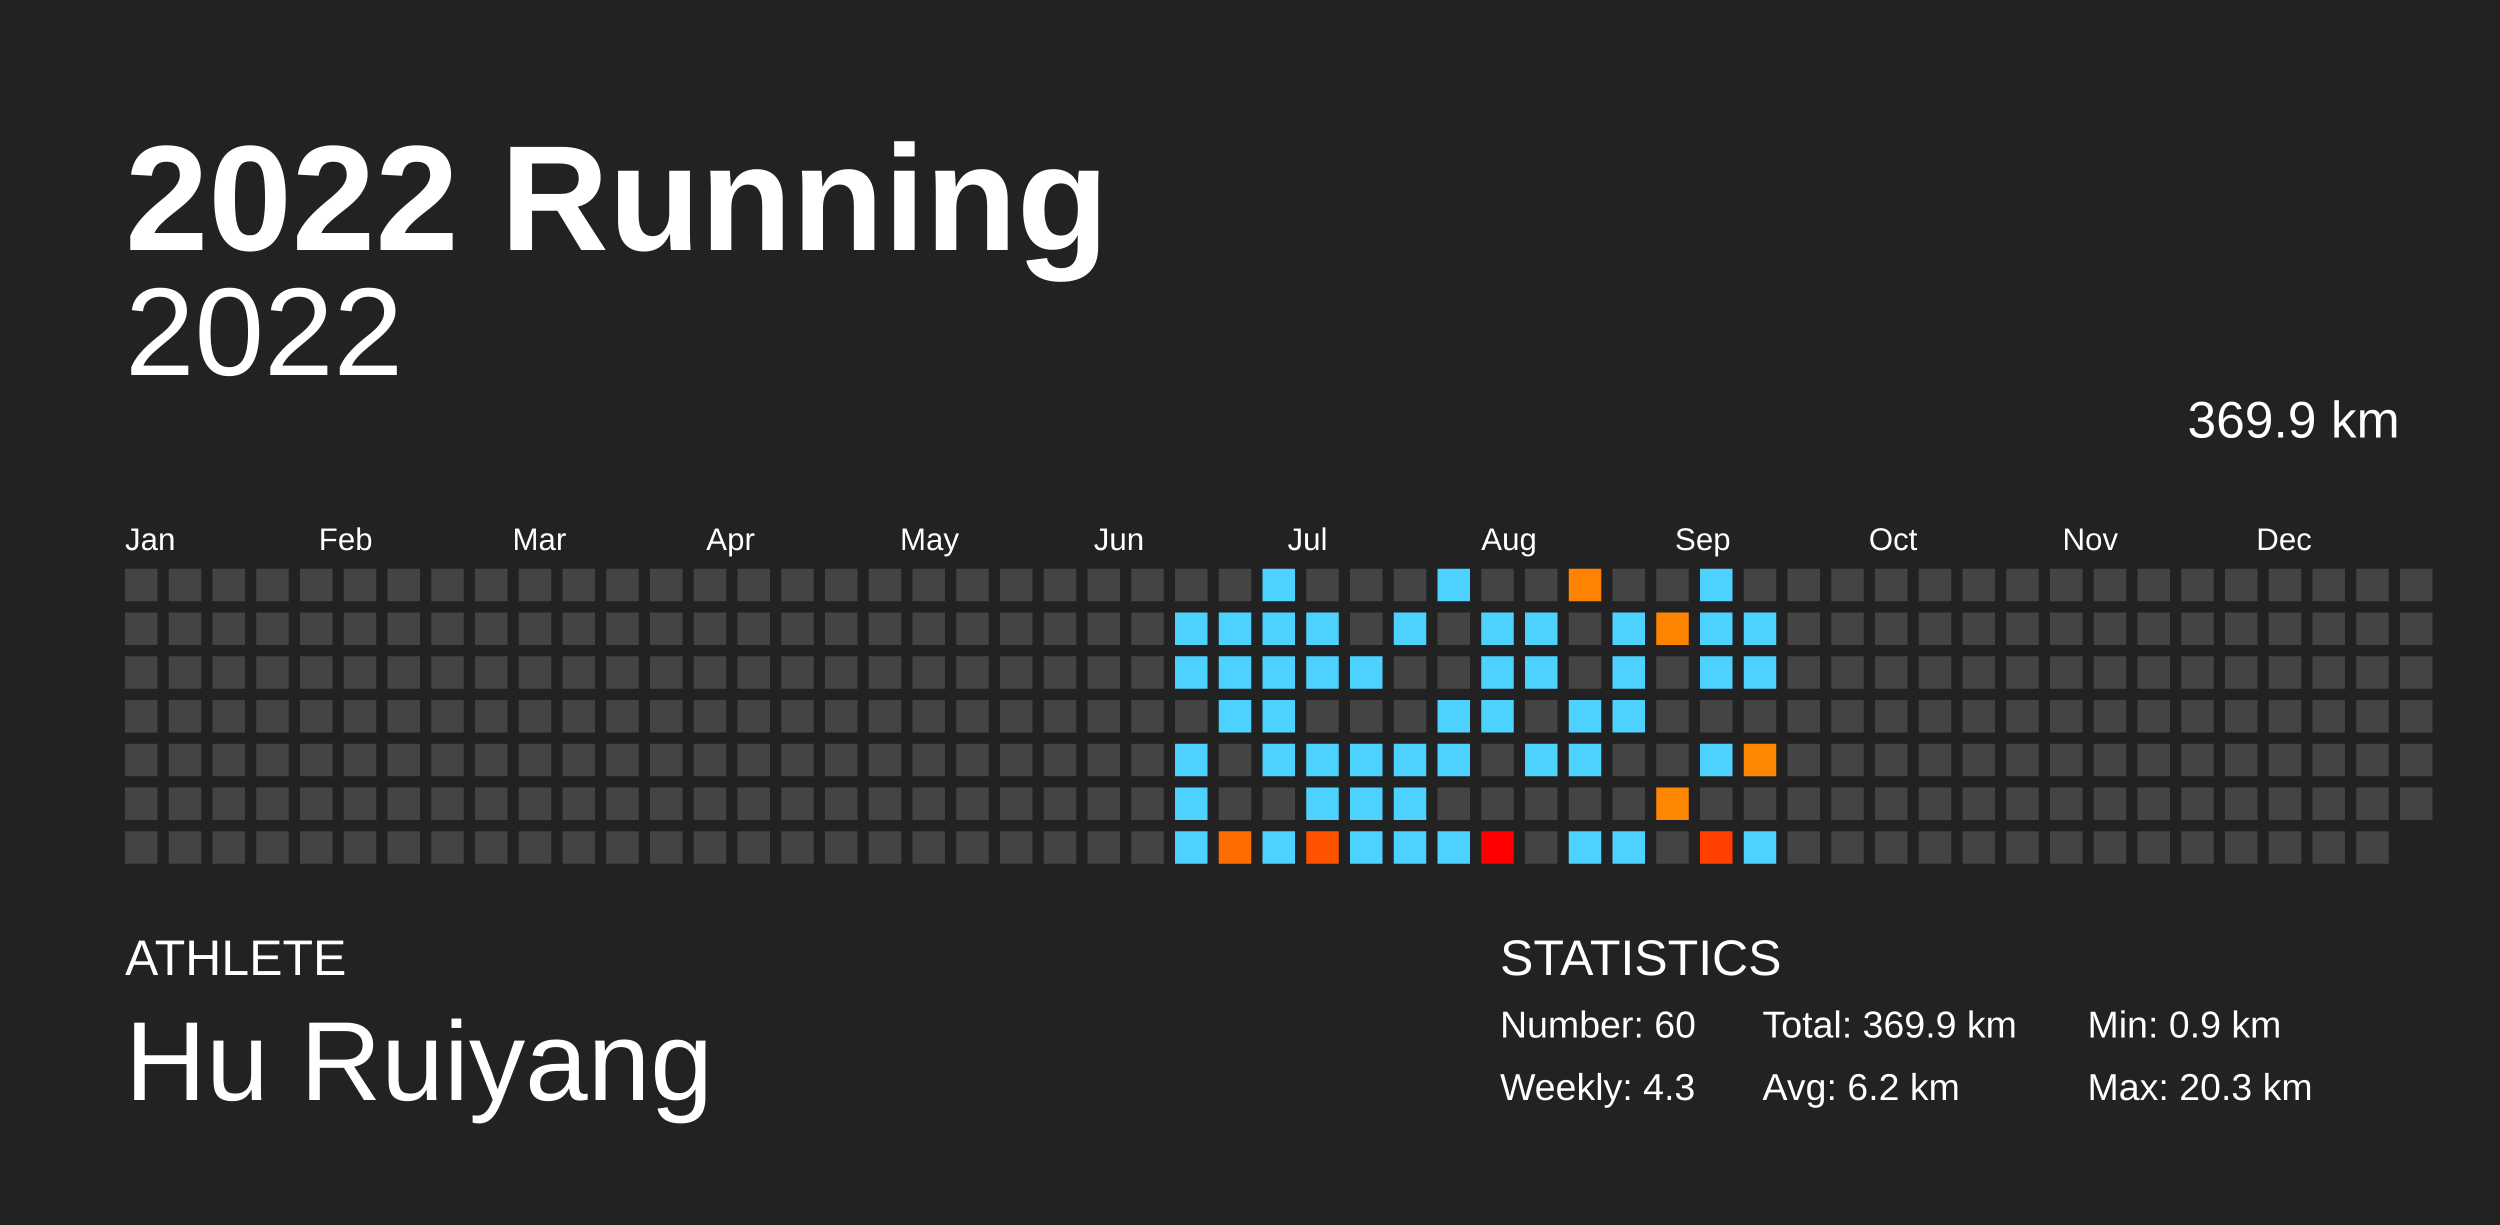
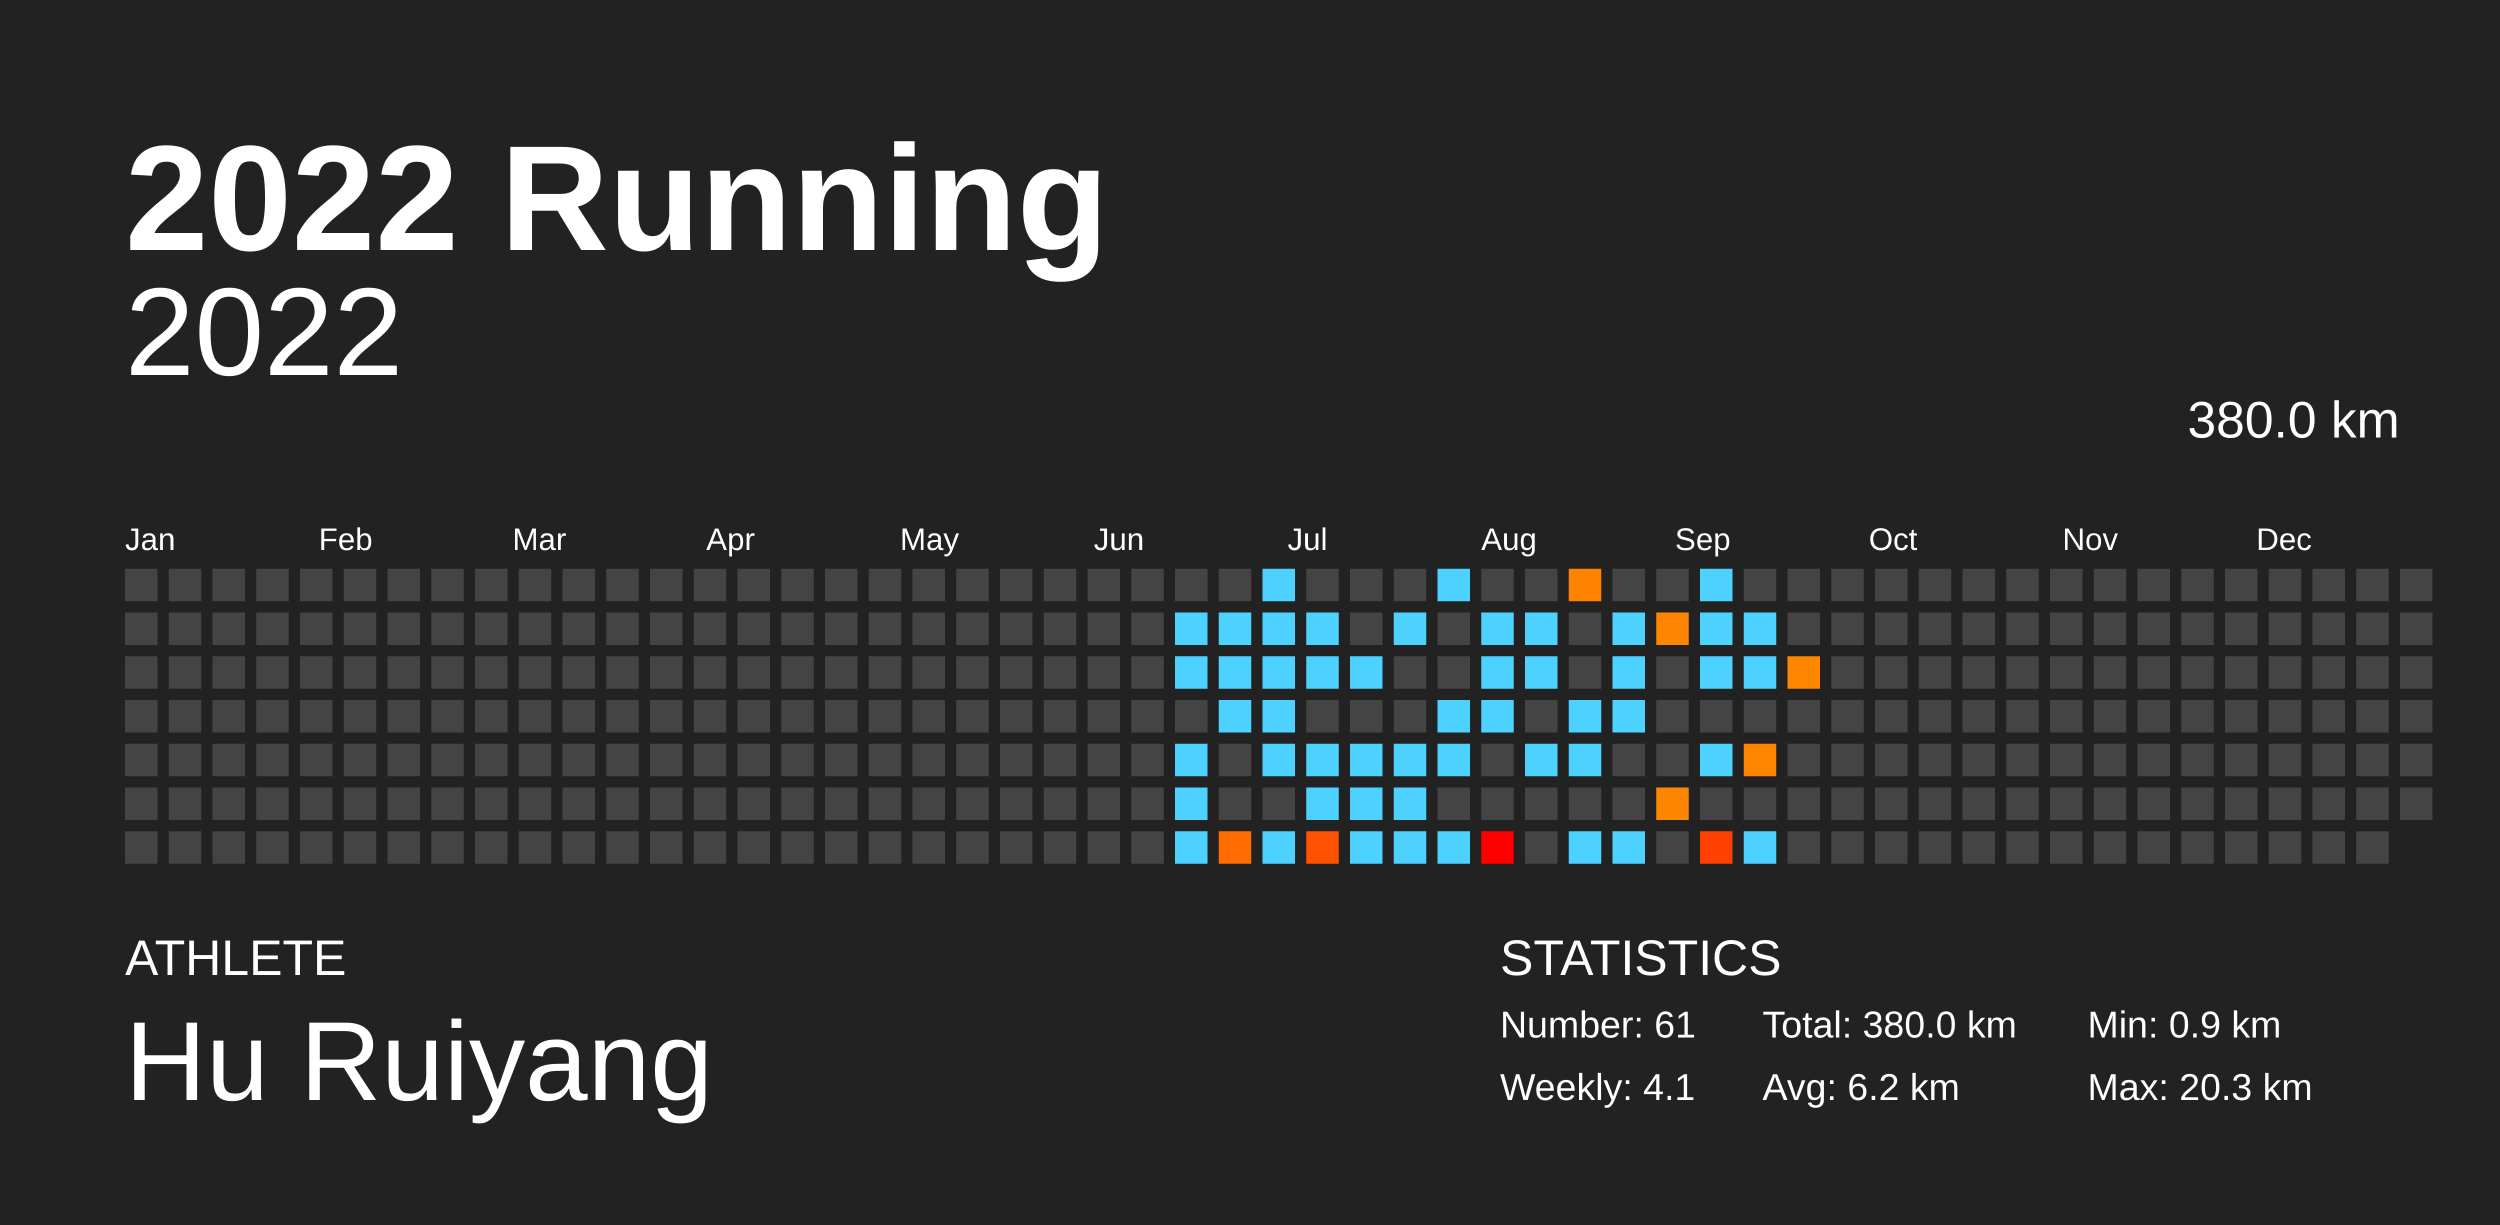
<svg xmlns="http://www.w3.org/2000/svg" baseProfile="full" height="98mm" version="1.1" viewBox="0,0,200,98" width="200mm">
  <defs />
  <rect fill="#222222" height="98" width="200" x="0" y="0" />
  <text fill="#FFFFFF" style="font-size:12px; font-family:Arial; font-weight:bold;" x="10" y="20">2022 Running</text>
  <text fill="#FFFFFF" style="font-size:4px; font-family:Arial" x="10" y="78">ATHLETE</text>
  <text fill="#FFFFFF" style="font-size:9px; font-family:Arial" x="10" y="88">Hu Ruiyang</text>
  <text fill="#FFFFFF" style="font-size:4px; font-family:Arial" x="120" y="78">STATISTICS</text>
-   <text fill="#FFFFFF" style="font-size:3px; font-family:Arial" x="120" y="83">Number: 60</text>
-   <text fill="#FFFFFF" style="font-size:3px; font-family:Arial" x="120" y="88">Weekly: 4.3</text>
-   <text fill="#FFFFFF" style="font-size:3px; font-family:Arial" x="141" y="83">Total: 369.9 km</text>
+   <text fill="#FFFFFF" style="font-size:3px; font-family:Arial" x="120" y="83">Number: 61</text>
+   <text fill="#FFFFFF" style="font-size:3px; font-family:Arial" x="120" y="88">Weekly: 4.1</text>
+   <text fill="#FFFFFF" style="font-size:3px; font-family:Arial" x="141" y="83">Total: 380.0 km</text>
  <text fill="#FFFFFF" style="font-size:3px; font-family:Arial" x="141" y="88">Avg: 6.2 km</text>
  <text fill="#FFFFFF" style="font-size:3px; font-family:Arial" x="167" y="83">Min: 0.9 km</text>
  <text fill="#FFFFFF" style="font-size:3px; font-family:Arial" x="167" y="88">Max: 20.3 km</text>
  <text alignment-baseline="hanging" fill="#FFFFFF" style="font-size:10.0px; font-family:Arial;" x="10" y="30">2022</text>
-   <text alignment-baseline="hanging" fill="#FFFFFF" style="font-size:4.125px; font-family:Arial;" x="175" y="35">369.9 km</text>
+   <text alignment-baseline="hanging" fill="#FFFFFF" style="font-size:4.125px; font-family:Arial;" x="175" y="35">380.0 km</text>
  <text fill="#FFFFFF" style="font-size:2.5px; font-family:Arial" x="10.0" y="44">Jan</text>
  <text fill="#FFFFFF" style="font-size:2.5px; font-family:Arial" x="25.5" y="44">Feb</text>
  <text fill="#FFFFFF" style="font-size:2.5px; font-family:Arial" x="41.0" y="44">Mar</text>
  <text fill="#FFFFFF" style="font-size:2.5px; font-family:Arial" x="56.5" y="44">Apr</text>
  <text fill="#FFFFFF" style="font-size:2.5px; font-family:Arial" x="72.0" y="44">May</text>
  <text fill="#FFFFFF" style="font-size:2.5px; font-family:Arial" x="87.5" y="44">Jun</text>
  <text fill="#FFFFFF" style="font-size:2.5px; font-family:Arial" x="103.0" y="44">Jul</text>
  <text fill="#FFFFFF" style="font-size:2.5px; font-family:Arial" x="118.5" y="44">Aug</text>
  <text fill="#FFFFFF" style="font-size:2.5px; font-family:Arial" x="134.0" y="44">Sep</text>
  <text fill="#FFFFFF" style="font-size:2.5px; font-family:Arial" x="149.5" y="44">Oct</text>
  <text fill="#FFFFFF" style="font-size:2.5px; font-family:Arial" x="165.0" y="44">Nov</text>
  <text fill="#FFFFFF" style="font-size:2.5px; font-family:Arial" x="180.5" y="44">Dec</text>
  <rect fill="#444444" height="2.6" width="2.6" x="10.0" y="45.5" />
  <rect fill="#444444" height="2.6" width="2.6" x="10.0" y="49.0" />
  <rect fill="#444444" height="2.6" width="2.6" x="10.0" y="52.5" />
  <rect fill="#444444" height="2.6" width="2.6" x="10.0" y="56.0" />
  <rect fill="#444444" height="2.6" width="2.6" x="10.0" y="59.5" />
  <rect fill="#444444" height="2.6" width="2.6" x="10.0" y="63.0" />
  <rect fill="#444444" height="2.6" width="2.6" x="10.0" y="66.5" />
  <rect fill="#444444" height="2.6" width="2.6" x="13.5" y="45.5" />
  <rect fill="#444444" height="2.6" width="2.6" x="13.5" y="49.0" />
  <rect fill="#444444" height="2.6" width="2.6" x="13.5" y="52.5" />
  <rect fill="#444444" height="2.6" width="2.6" x="13.5" y="56.0" />
  <rect fill="#444444" height="2.6" width="2.6" x="13.5" y="59.5" />
  <rect fill="#444444" height="2.6" width="2.6" x="13.5" y="63.0" />
  <rect fill="#444444" height="2.6" width="2.6" x="13.5" y="66.5" />
  <rect fill="#444444" height="2.6" width="2.6" x="17.0" y="45.5" />
  <rect fill="#444444" height="2.6" width="2.6" x="17.0" y="49.0" />
  <rect fill="#444444" height="2.6" width="2.6" x="17.0" y="52.5" />
  <rect fill="#444444" height="2.6" width="2.6" x="17.0" y="56.0" />
  <rect fill="#444444" height="2.6" width="2.6" x="17.0" y="59.5" />
  <rect fill="#444444" height="2.6" width="2.6" x="17.0" y="63.0" />
  <rect fill="#444444" height="2.6" width="2.6" x="17.0" y="66.5" />
  <rect fill="#444444" height="2.6" width="2.6" x="20.5" y="45.5" />
  <rect fill="#444444" height="2.6" width="2.6" x="20.5" y="49.0" />
  <rect fill="#444444" height="2.6" width="2.6" x="20.5" y="52.5" />
  <rect fill="#444444" height="2.6" width="2.6" x="20.5" y="56.0" />
  <rect fill="#444444" height="2.6" width="2.6" x="20.5" y="59.5" />
  <rect fill="#444444" height="2.6" width="2.6" x="20.5" y="63.0" />
  <rect fill="#444444" height="2.6" width="2.6" x="20.5" y="66.5" />
  <rect fill="#444444" height="2.6" width="2.6" x="24.0" y="45.5" />
  <rect fill="#444444" height="2.6" width="2.6" x="24.0" y="49.0" />
  <rect fill="#444444" height="2.6" width="2.6" x="24.0" y="52.5" />
  <rect fill="#444444" height="2.6" width="2.6" x="24.0" y="56.0" />
  <rect fill="#444444" height="2.6" width="2.6" x="24.0" y="59.5" />
  <rect fill="#444444" height="2.6" width="2.6" x="24.0" y="63.0" />
  <rect fill="#444444" height="2.6" width="2.6" x="24.0" y="66.5" />
  <rect fill="#444444" height="2.6" width="2.6" x="27.5" y="45.5" />
  <rect fill="#444444" height="2.6" width="2.6" x="27.5" y="49.0" />
  <rect fill="#444444" height="2.6" width="2.6" x="27.5" y="52.5" />
  <rect fill="#444444" height="2.6" width="2.6" x="27.5" y="56.0" />
  <rect fill="#444444" height="2.6" width="2.6" x="27.5" y="59.5" />
  <rect fill="#444444" height="2.6" width="2.6" x="27.5" y="63.0" />
  <rect fill="#444444" height="2.6" width="2.6" x="27.5" y="66.5" />
  <rect fill="#444444" height="2.6" width="2.6" x="31.0" y="45.5" />
  <rect fill="#444444" height="2.6" width="2.6" x="31.0" y="49.0" />
  <rect fill="#444444" height="2.6" width="2.6" x="31.0" y="52.5" />
  <rect fill="#444444" height="2.6" width="2.6" x="31.0" y="56.0" />
  <rect fill="#444444" height="2.6" width="2.6" x="31.0" y="59.5" />
  <rect fill="#444444" height="2.6" width="2.6" x="31.0" y="63.0" />
  <rect fill="#444444" height="2.6" width="2.6" x="31.0" y="66.5" />
  <rect fill="#444444" height="2.6" width="2.6" x="34.5" y="45.5" />
  <rect fill="#444444" height="2.6" width="2.6" x="34.5" y="49.0" />
  <rect fill="#444444" height="2.6" width="2.6" x="34.5" y="52.5" />
  <rect fill="#444444" height="2.6" width="2.6" x="34.5" y="56.0" />
  <rect fill="#444444" height="2.6" width="2.6" x="34.5" y="59.5" />
  <rect fill="#444444" height="2.6" width="2.6" x="34.5" y="63.0" />
  <rect fill="#444444" height="2.6" width="2.6" x="34.5" y="66.5" />
  <rect fill="#444444" height="2.6" width="2.6" x="38.0" y="45.5" />
  <rect fill="#444444" height="2.6" width="2.6" x="38.0" y="49.0" />
  <rect fill="#444444" height="2.6" width="2.6" x="38.0" y="52.5" />
  <rect fill="#444444" height="2.6" width="2.6" x="38.0" y="56.0" />
  <rect fill="#444444" height="2.6" width="2.6" x="38.0" y="59.5" />
  <rect fill="#444444" height="2.6" width="2.6" x="38.0" y="63.0" />
  <rect fill="#444444" height="2.6" width="2.6" x="38.0" y="66.5" />
  <rect fill="#444444" height="2.6" width="2.6" x="41.5" y="45.5" />
  <rect fill="#444444" height="2.6" width="2.6" x="41.5" y="49.0" />
  <rect fill="#444444" height="2.6" width="2.6" x="41.5" y="52.5" />
  <rect fill="#444444" height="2.6" width="2.6" x="41.5" y="56.0" />
  <rect fill="#444444" height="2.6" width="2.6" x="41.5" y="59.5" />
  <rect fill="#444444" height="2.6" width="2.6" x="41.5" y="63.0" />
  <rect fill="#444444" height="2.6" width="2.6" x="41.5" y="66.5" />
  <rect fill="#444444" height="2.6" width="2.6" x="45.0" y="45.5" />
  <rect fill="#444444" height="2.6" width="2.6" x="45.0" y="49.0" />
  <rect fill="#444444" height="2.6" width="2.6" x="45.0" y="52.5" />
  <rect fill="#444444" height="2.6" width="2.6" x="45.0" y="56.0" />
  <rect fill="#444444" height="2.6" width="2.6" x="45.0" y="59.5" />
  <rect fill="#444444" height="2.6" width="2.6" x="45.0" y="63.0" />
  <rect fill="#444444" height="2.6" width="2.6" x="45.0" y="66.5" />
  <rect fill="#444444" height="2.6" width="2.6" x="48.5" y="45.5" />
  <rect fill="#444444" height="2.6" width="2.6" x="48.5" y="49.0" />
  <rect fill="#444444" height="2.6" width="2.6" x="48.5" y="52.5" />
  <rect fill="#444444" height="2.6" width="2.6" x="48.5" y="56.0" />
  <rect fill="#444444" height="2.6" width="2.6" x="48.5" y="59.5" />
  <rect fill="#444444" height="2.6" width="2.6" x="48.5" y="63.0" />
  <rect fill="#444444" height="2.6" width="2.6" x="48.5" y="66.5" />
  <rect fill="#444444" height="2.6" width="2.6" x="52.0" y="45.5" />
  <rect fill="#444444" height="2.6" width="2.6" x="52.0" y="49.0" />
  <rect fill="#444444" height="2.6" width="2.6" x="52.0" y="52.5" />
  <rect fill="#444444" height="2.6" width="2.6" x="52.0" y="56.0" />
  <rect fill="#444444" height="2.6" width="2.6" x="52.0" y="59.5" />
  <rect fill="#444444" height="2.6" width="2.6" x="52.0" y="63.0" />
  <rect fill="#444444" height="2.6" width="2.6" x="52.0" y="66.5" />
  <rect fill="#444444" height="2.6" width="2.6" x="55.5" y="45.5" />
  <rect fill="#444444" height="2.6" width="2.6" x="55.5" y="49.0" />
  <rect fill="#444444" height="2.6" width="2.6" x="55.5" y="52.5" />
  <rect fill="#444444" height="2.6" width="2.6" x="55.5" y="56.0" />
  <rect fill="#444444" height="2.6" width="2.6" x="55.5" y="59.5" />
  <rect fill="#444444" height="2.6" width="2.6" x="55.5" y="63.0" />
  <rect fill="#444444" height="2.6" width="2.6" x="55.5" y="66.5" />
  <rect fill="#444444" height="2.6" width="2.6" x="59.0" y="45.5" />
  <rect fill="#444444" height="2.6" width="2.6" x="59.0" y="49.0" />
  <rect fill="#444444" height="2.6" width="2.6" x="59.0" y="52.5" />
  <rect fill="#444444" height="2.6" width="2.6" x="59.0" y="56.0" />
  <rect fill="#444444" height="2.6" width="2.6" x="59.0" y="59.5" />
  <rect fill="#444444" height="2.6" width="2.6" x="59.0" y="63.0" />
  <rect fill="#444444" height="2.6" width="2.6" x="59.0" y="66.5" />
  <rect fill="#444444" height="2.6" width="2.6" x="62.5" y="45.5" />
  <rect fill="#444444" height="2.6" width="2.6" x="62.5" y="49.0" />
  <rect fill="#444444" height="2.6" width="2.6" x="62.5" y="52.5" />
  <rect fill="#444444" height="2.6" width="2.6" x="62.5" y="56.0" />
  <rect fill="#444444" height="2.6" width="2.6" x="62.5" y="59.5" />
  <rect fill="#444444" height="2.6" width="2.6" x="62.5" y="63.0" />
  <rect fill="#444444" height="2.6" width="2.6" x="62.5" y="66.5" />
  <rect fill="#444444" height="2.6" width="2.6" x="66.0" y="45.5" />
  <rect fill="#444444" height="2.6" width="2.6" x="66.0" y="49.0" />
  <rect fill="#444444" height="2.6" width="2.6" x="66.0" y="52.5" />
  <rect fill="#444444" height="2.6" width="2.6" x="66.0" y="56.0" />
  <rect fill="#444444" height="2.6" width="2.6" x="66.0" y="59.5" />
  <rect fill="#444444" height="2.6" width="2.6" x="66.0" y="63.0" />
  <rect fill="#444444" height="2.6" width="2.6" x="66.0" y="66.5" />
  <rect fill="#444444" height="2.6" width="2.6" x="69.5" y="45.5" />
  <rect fill="#444444" height="2.6" width="2.6" x="69.5" y="49.0" />
  <rect fill="#444444" height="2.6" width="2.6" x="69.5" y="52.5" />
  <rect fill="#444444" height="2.6" width="2.6" x="69.5" y="56.0" />
  <rect fill="#444444" height="2.6" width="2.6" x="69.5" y="59.5" />
  <rect fill="#444444" height="2.6" width="2.6" x="69.5" y="63.0" />
  <rect fill="#444444" height="2.6" width="2.6" x="69.5" y="66.5" />
  <rect fill="#444444" height="2.6" width="2.6" x="73.0" y="45.5" />
  <rect fill="#444444" height="2.6" width="2.6" x="73.0" y="49.0" />
  <rect fill="#444444" height="2.6" width="2.6" x="73.0" y="52.5" />
  <rect fill="#444444" height="2.6" width="2.6" x="73.0" y="56.0" />
  <rect fill="#444444" height="2.6" width="2.6" x="73.0" y="59.5" />
  <rect fill="#444444" height="2.6" width="2.6" x="73.0" y="63.0" />
  <rect fill="#444444" height="2.6" width="2.6" x="73.0" y="66.5" />
  <rect fill="#444444" height="2.6" width="2.6" x="76.5" y="45.5" />
  <rect fill="#444444" height="2.6" width="2.6" x="76.5" y="49.0" />
  <rect fill="#444444" height="2.6" width="2.6" x="76.5" y="52.5" />
  <rect fill="#444444" height="2.6" width="2.6" x="76.5" y="56.0" />
  <rect fill="#444444" height="2.6" width="2.6" x="76.5" y="59.5" />
  <rect fill="#444444" height="2.6" width="2.6" x="76.5" y="63.0" />
  <rect fill="#444444" height="2.6" width="2.6" x="76.5" y="66.5" />
  <rect fill="#444444" height="2.6" width="2.6" x="80.0" y="45.5" />
  <rect fill="#444444" height="2.6" width="2.6" x="80.0" y="49.0" />
  <rect fill="#444444" height="2.6" width="2.6" x="80.0" y="52.5" />
  <rect fill="#444444" height="2.6" width="2.6" x="80.0" y="56.0" />
  <rect fill="#444444" height="2.6" width="2.6" x="80.0" y="59.5" />
  <rect fill="#444444" height="2.6" width="2.6" x="80.0" y="63.0" />
  <rect fill="#444444" height="2.6" width="2.6" x="80.0" y="66.5" />
  <rect fill="#444444" height="2.6" width="2.6" x="83.5" y="45.5" />
  <rect fill="#444444" height="2.6" width="2.6" x="83.5" y="49.0" />
  <rect fill="#444444" height="2.6" width="2.6" x="83.5" y="52.5" />
  <rect fill="#444444" height="2.6" width="2.6" x="83.5" y="56.0" />
  <rect fill="#444444" height="2.6" width="2.6" x="83.5" y="59.5" />
  <rect fill="#444444" height="2.6" width="2.6" x="83.5" y="63.0" />
  <rect fill="#444444" height="2.6" width="2.6" x="83.5" y="66.5" />
  <rect fill="#444444" height="2.6" width="2.6" x="87.0" y="45.5" />
  <rect fill="#444444" height="2.6" width="2.6" x="87.0" y="49.0" />
  <rect fill="#444444" height="2.6" width="2.6" x="87.0" y="52.5" />
  <rect fill="#444444" height="2.6" width="2.6" x="87.0" y="56.0" />
  <rect fill="#444444" height="2.6" width="2.6" x="87.0" y="59.5" />
  <rect fill="#444444" height="2.6" width="2.6" x="87.0" y="63.0" />
  <rect fill="#444444" height="2.6" width="2.6" x="87.0" y="66.5" />
  <rect fill="#444444" height="2.6" width="2.6" x="90.5" y="45.5" />
  <rect fill="#444444" height="2.6" width="2.6" x="90.5" y="49.0" />
  <rect fill="#444444" height="2.6" width="2.6" x="90.5" y="52.5" />
  <rect fill="#444444" height="2.6" width="2.6" x="90.5" y="56.0" />
  <rect fill="#444444" height="2.6" width="2.6" x="90.5" y="59.5" />
  <rect fill="#444444" height="2.6" width="2.6" x="90.5" y="63.0" />
  <rect fill="#444444" height="2.6" width="2.6" x="90.5" y="66.5" />
  <rect fill="#444444" height="2.6" width="2.6" x="94.0" y="45.5" />
  <rect fill="#4dd2ff" height="2.6" width="2.6" x="94.0" y="49.0" />
  <rect fill="#4dd2ff" height="2.6" width="2.6" x="94.0" y="52.5" />
  <rect fill="#444444" height="2.6" width="2.6" x="94.0" y="56.0" />
  <rect fill="#4dd2ff" height="2.6" width="2.6" x="94.0" y="59.5" />
  <rect fill="#4dd2ff" height="2.6" width="2.6" x="94.0" y="63.0" />
  <rect fill="#4dd2ff" height="2.6" width="2.6" x="94.0" y="66.5" />
  <rect fill="#444444" height="2.6" width="2.6" x="97.5" y="45.5" />
  <rect fill="#4dd2ff" height="2.6" width="2.6" x="97.5" y="49.0" />
  <rect fill="#4dd2ff" height="2.6" width="2.6" x="97.5" y="52.5" />
  <rect fill="#4dd2ff" height="2.6" width="2.6" x="97.5" y="56.0" />
  <rect fill="#444444" height="2.6" width="2.6" x="97.5" y="59.5" />
  <rect fill="#444444" height="2.6" width="2.6" x="97.5" y="63.0" />
  <rect fill="#ff6d00" height="2.6" width="2.6" x="97.5" y="66.5" />
  <rect fill="#4dd2ff" height="2.6" width="2.6" x="101.0" y="45.5" />
  <rect fill="#4dd2ff" height="2.6" width="2.6" x="101.0" y="49.0" />
  <rect fill="#4dd2ff" height="2.6" width="2.6" x="101.0" y="52.5" />
  <rect fill="#4dd2ff" height="2.6" width="2.6" x="101.0" y="56.0" />
  <rect fill="#4dd2ff" height="2.6" width="2.6" x="101.0" y="59.5" />
  <rect fill="#444444" height="2.6" width="2.6" x="101.0" y="63.0" />
  <rect fill="#4dd2ff" height="2.6" width="2.6" x="101.0" y="66.5" />
  <rect fill="#444444" height="2.6" width="2.6" x="104.5" y="45.5" />
  <rect fill="#4dd2ff" height="2.6" width="2.6" x="104.5" y="49.0" />
  <rect fill="#4dd2ff" height="2.6" width="2.6" x="104.5" y="52.5" />
  <rect fill="#444444" height="2.6" width="2.6" x="104.5" y="56.0" />
  <rect fill="#4dd2ff" height="2.6" width="2.6" x="104.5" y="59.5" />
  <rect fill="#4dd2ff" height="2.6" width="2.6" x="104.5" y="63.0" />
  <rect fill="#ff5200" height="2.6" width="2.6" x="104.5" y="66.5" />
  <rect fill="#444444" height="2.6" width="2.6" x="108.0" y="45.5" />
  <rect fill="#444444" height="2.6" width="2.6" x="108.0" y="49.0" />
  <rect fill="#4dd2ff" height="2.6" width="2.6" x="108.0" y="52.5" />
  <rect fill="#444444" height="2.6" width="2.6" x="108.0" y="56.0" />
  <rect fill="#4dd2ff" height="2.6" width="2.6" x="108.0" y="59.5" />
  <rect fill="#4dd2ff" height="2.6" width="2.6" x="108.0" y="63.0" />
  <rect fill="#4dd2ff" height="2.6" width="2.6" x="108.0" y="66.5" />
  <rect fill="#444444" height="2.6" width="2.6" x="111.5" y="45.5" />
  <rect fill="#4dd2ff" height="2.6" width="2.6" x="111.5" y="49.0" />
  <rect fill="#444444" height="2.6" width="2.6" x="111.5" y="52.5" />
  <rect fill="#444444" height="2.6" width="2.6" x="111.5" y="56.0" />
  <rect fill="#4dd2ff" height="2.6" width="2.6" x="111.5" y="59.5" />
  <rect fill="#4dd2ff" height="2.6" width="2.6" x="111.5" y="63.0" />
  <rect fill="#4dd2ff" height="2.6" width="2.6" x="111.5" y="66.5" />
  <rect fill="#4dd2ff" height="2.6" width="2.6" x="115.0" y="45.5" />
  <rect fill="#444444" height="2.6" width="2.6" x="115.0" y="49.0" />
  <rect fill="#444444" height="2.6" width="2.6" x="115.0" y="52.5" />
  <rect fill="#4dd2ff" height="2.6" width="2.6" x="115.0" y="56.0" />
  <rect fill="#4dd2ff" height="2.6" width="2.6" x="115.0" y="59.5" />
  <rect fill="#444444" height="2.6" width="2.6" x="115.0" y="63.0" />
  <rect fill="#4dd2ff" height="2.6" width="2.6" x="115.0" y="66.5" />
  <rect fill="#444444" height="2.6" width="2.6" x="118.5" y="45.5" />
  <rect fill="#4dd2ff" height="2.6" width="2.6" x="118.5" y="49.0" />
  <rect fill="#4dd2ff" height="2.6" width="2.6" x="118.5" y="52.5" />
  <rect fill="#4dd2ff" height="2.6" width="2.6" x="118.5" y="56.0" />
  <rect fill="#444444" height="2.6" width="2.6" x="118.5" y="59.5" />
  <rect fill="#444444" height="2.6" width="2.6" x="118.5" y="63.0" />
  <rect fill="red" height="2.6" width="2.6" x="118.5" y="66.5" />
  <rect fill="#444444" height="2.6" width="2.6" x="122.0" y="45.5" />
  <rect fill="#4dd2ff" height="2.6" width="2.6" x="122.0" y="49.0" />
  <rect fill="#4dd2ff" height="2.6" width="2.6" x="122.0" y="52.5" />
  <rect fill="#444444" height="2.6" width="2.6" x="122.0" y="56.0" />
  <rect fill="#4dd2ff" height="2.6" width="2.6" x="122.0" y="59.5" />
  <rect fill="#444444" height="2.6" width="2.6" x="122.0" y="63.0" />
  <rect fill="#444444" height="2.6" width="2.6" x="122.0" y="66.5" />
  <rect fill="#ff8300" height="2.6" width="2.6" x="125.5" y="45.5" />
  <rect fill="#444444" height="2.6" width="2.6" x="125.5" y="49.0" />
  <rect fill="#444444" height="2.6" width="2.6" x="125.5" y="52.5" />
  <rect fill="#4dd2ff" height="2.6" width="2.6" x="125.5" y="56.0" />
  <rect fill="#4dd2ff" height="2.6" width="2.6" x="125.5" y="59.5" />
  <rect fill="#444444" height="2.6" width="2.6" x="125.5" y="63.0" />
  <rect fill="#4dd2ff" height="2.6" width="2.6" x="125.5" y="66.5" />
  <rect fill="#444444" height="2.6" width="2.6" x="129.0" y="45.5" />
  <rect fill="#4dd2ff" height="2.6" width="2.6" x="129.0" y="49.0" />
  <rect fill="#4dd2ff" height="2.6" width="2.6" x="129.0" y="52.5" />
  <rect fill="#4dd2ff" height="2.6" width="2.6" x="129.0" y="56.0" />
  <rect fill="#444444" height="2.6" width="2.6" x="129.0" y="59.5" />
  <rect fill="#444444" height="2.6" width="2.6" x="129.0" y="63.0" />
  <rect fill="#4dd2ff" height="2.6" width="2.6" x="129.0" y="66.5" />
  <rect fill="#444444" height="2.6" width="2.6" x="132.5" y="45.5" />
  <rect fill="#ff8500" height="2.6" width="2.6" x="132.5" y="49.0" />
  <rect fill="#444444" height="2.6" width="2.6" x="132.5" y="52.5" />
  <rect fill="#444444" height="2.6" width="2.6" x="132.5" y="56.0" />
  <rect fill="#444444" height="2.6" width="2.6" x="132.5" y="59.5" />
  <rect fill="#ff8600" height="2.6" width="2.6" x="132.5" y="63.0" />
  <rect fill="#444444" height="2.6" width="2.6" x="132.5" y="66.5" />
  <rect fill="#4dd2ff" height="2.6" width="2.6" x="136.0" y="45.5" />
  <rect fill="#4dd2ff" height="2.6" width="2.6" x="136.0" y="49.0" />
  <rect fill="#4dd2ff" height="2.6" width="2.6" x="136.0" y="52.5" />
  <rect fill="#444444" height="2.6" width="2.6" x="136.0" y="56.0" />
  <rect fill="#4dd2ff" height="2.6" width="2.6" x="136.0" y="59.5" />
  <rect fill="#444444" height="2.6" width="2.6" x="136.0" y="63.0" />
  <rect fill="#ff4000" height="2.6" width="2.6" x="136.0" y="66.5" />
  <rect fill="#444444" height="2.6" width="2.6" x="139.5" y="45.5" />
  <rect fill="#4dd2ff" height="2.6" width="2.6" x="139.5" y="49.0" />
  <rect fill="#4dd2ff" height="2.6" width="2.6" x="139.5" y="52.5" />
  <rect fill="#444444" height="2.6" width="2.6" x="139.5" y="56.0" />
  <rect fill="#ff8700" height="2.6" width="2.6" x="139.5" y="59.5" />
  <rect fill="#444444" height="2.6" width="2.6" x="139.5" y="63.0" />
  <rect fill="#4dd2ff" height="2.6" width="2.6" x="139.5" y="66.5" />
  <rect fill="#444444" height="2.6" width="2.6" x="143.0" y="45.5" />
  <rect fill="#444444" height="2.6" width="2.6" x="143.0" y="49.0" />
-   <rect fill="#444444" height="2.6" width="2.6" x="143.0" y="52.5" />
+   <rect fill="#ff8700" height="2.6" width="2.6" x="143.0" y="52.5" />
  <rect fill="#444444" height="2.6" width="2.6" x="143.0" y="56.0" />
  <rect fill="#444444" height="2.6" width="2.6" x="143.0" y="59.5" />
  <rect fill="#444444" height="2.6" width="2.6" x="143.0" y="63.0" />
  <rect fill="#444444" height="2.6" width="2.6" x="143.0" y="66.5" />
  <rect fill="#444444" height="2.6" width="2.6" x="146.5" y="45.5" />
  <rect fill="#444444" height="2.6" width="2.6" x="146.5" y="49.0" />
  <rect fill="#444444" height="2.6" width="2.6" x="146.5" y="52.5" />
  <rect fill="#444444" height="2.6" width="2.6" x="146.5" y="56.0" />
  <rect fill="#444444" height="2.6" width="2.6" x="146.5" y="59.5" />
  <rect fill="#444444" height="2.6" width="2.6" x="146.5" y="63.0" />
  <rect fill="#444444" height="2.6" width="2.6" x="146.5" y="66.5" />
  <rect fill="#444444" height="2.6" width="2.6" x="150.0" y="45.5" />
  <rect fill="#444444" height="2.6" width="2.6" x="150.0" y="49.0" />
  <rect fill="#444444" height="2.6" width="2.6" x="150.0" y="52.5" />
  <rect fill="#444444" height="2.6" width="2.6" x="150.0" y="56.0" />
  <rect fill="#444444" height="2.6" width="2.6" x="150.0" y="59.5" />
  <rect fill="#444444" height="2.6" width="2.6" x="150.0" y="63.0" />
  <rect fill="#444444" height="2.6" width="2.6" x="150.0" y="66.5" />
  <rect fill="#444444" height="2.6" width="2.6" x="153.5" y="45.5" />
  <rect fill="#444444" height="2.6" width="2.6" x="153.5" y="49.0" />
  <rect fill="#444444" height="2.6" width="2.6" x="153.5" y="52.5" />
  <rect fill="#444444" height="2.6" width="2.6" x="153.5" y="56.0" />
  <rect fill="#444444" height="2.6" width="2.6" x="153.5" y="59.5" />
  <rect fill="#444444" height="2.6" width="2.6" x="153.5" y="63.0" />
  <rect fill="#444444" height="2.6" width="2.6" x="153.5" y="66.5" />
  <rect fill="#444444" height="2.6" width="2.6" x="157.0" y="45.5" />
  <rect fill="#444444" height="2.6" width="2.6" x="157.0" y="49.0" />
  <rect fill="#444444" height="2.6" width="2.6" x="157.0" y="52.5" />
  <rect fill="#444444" height="2.6" width="2.6" x="157.0" y="56.0" />
  <rect fill="#444444" height="2.6" width="2.6" x="157.0" y="59.5" />
  <rect fill="#444444" height="2.6" width="2.6" x="157.0" y="63.0" />
  <rect fill="#444444" height="2.6" width="2.6" x="157.0" y="66.5" />
  <rect fill="#444444" height="2.6" width="2.6" x="160.5" y="45.5" />
  <rect fill="#444444" height="2.6" width="2.6" x="160.5" y="49.0" />
  <rect fill="#444444" height="2.6" width="2.6" x="160.5" y="52.5" />
  <rect fill="#444444" height="2.6" width="2.6" x="160.5" y="56.0" />
  <rect fill="#444444" height="2.6" width="2.6" x="160.5" y="59.5" />
  <rect fill="#444444" height="2.6" width="2.6" x="160.5" y="63.0" />
  <rect fill="#444444" height="2.6" width="2.6" x="160.5" y="66.5" />
  <rect fill="#444444" height="2.6" width="2.6" x="164.0" y="45.5" />
  <rect fill="#444444" height="2.6" width="2.6" x="164.0" y="49.0" />
  <rect fill="#444444" height="2.6" width="2.6" x="164.0" y="52.5" />
  <rect fill="#444444" height="2.6" width="2.6" x="164.0" y="56.0" />
  <rect fill="#444444" height="2.6" width="2.6" x="164.0" y="59.5" />
  <rect fill="#444444" height="2.6" width="2.6" x="164.0" y="63.0" />
  <rect fill="#444444" height="2.6" width="2.6" x="164.0" y="66.5" />
  <rect fill="#444444" height="2.6" width="2.6" x="167.5" y="45.5" />
  <rect fill="#444444" height="2.6" width="2.6" x="167.5" y="49.0" />
  <rect fill="#444444" height="2.6" width="2.6" x="167.5" y="52.5" />
  <rect fill="#444444" height="2.6" width="2.6" x="167.5" y="56.0" />
  <rect fill="#444444" height="2.6" width="2.6" x="167.5" y="59.5" />
  <rect fill="#444444" height="2.6" width="2.6" x="167.5" y="63.0" />
  <rect fill="#444444" height="2.6" width="2.6" x="167.5" y="66.5" />
  <rect fill="#444444" height="2.6" width="2.6" x="171.0" y="45.5" />
  <rect fill="#444444" height="2.6" width="2.6" x="171.0" y="49.0" />
  <rect fill="#444444" height="2.6" width="2.6" x="171.0" y="52.5" />
  <rect fill="#444444" height="2.6" width="2.6" x="171.0" y="56.0" />
  <rect fill="#444444" height="2.6" width="2.6" x="171.0" y="59.5" />
  <rect fill="#444444" height="2.6" width="2.6" x="171.0" y="63.0" />
  <rect fill="#444444" height="2.6" width="2.6" x="171.0" y="66.5" />
  <rect fill="#444444" height="2.6" width="2.6" x="174.5" y="45.5" />
  <rect fill="#444444" height="2.6" width="2.6" x="174.5" y="49.0" />
  <rect fill="#444444" height="2.6" width="2.6" x="174.5" y="52.5" />
  <rect fill="#444444" height="2.6" width="2.6" x="174.5" y="56.0" />
  <rect fill="#444444" height="2.6" width="2.6" x="174.5" y="59.5" />
  <rect fill="#444444" height="2.6" width="2.6" x="174.5" y="63.0" />
  <rect fill="#444444" height="2.6" width="2.6" x="174.5" y="66.5" />
  <rect fill="#444444" height="2.6" width="2.6" x="178.0" y="45.5" />
  <rect fill="#444444" height="2.6" width="2.6" x="178.0" y="49.0" />
  <rect fill="#444444" height="2.6" width="2.6" x="178.0" y="52.5" />
  <rect fill="#444444" height="2.6" width="2.6" x="178.0" y="56.0" />
  <rect fill="#444444" height="2.6" width="2.6" x="178.0" y="59.5" />
  <rect fill="#444444" height="2.6" width="2.6" x="178.0" y="63.0" />
  <rect fill="#444444" height="2.6" width="2.6" x="178.0" y="66.5" />
  <rect fill="#444444" height="2.6" width="2.6" x="181.5" y="45.5" />
  <rect fill="#444444" height="2.6" width="2.6" x="181.5" y="49.0" />
  <rect fill="#444444" height="2.6" width="2.6" x="181.5" y="52.5" />
  <rect fill="#444444" height="2.6" width="2.6" x="181.5" y="56.0" />
  <rect fill="#444444" height="2.6" width="2.6" x="181.5" y="59.5" />
  <rect fill="#444444" height="2.6" width="2.6" x="181.5" y="63.0" />
  <rect fill="#444444" height="2.6" width="2.6" x="181.5" y="66.5" />
  <rect fill="#444444" height="2.6" width="2.6" x="185.0" y="45.5" />
  <rect fill="#444444" height="2.6" width="2.6" x="185.0" y="49.0" />
  <rect fill="#444444" height="2.6" width="2.6" x="185.0" y="52.5" />
  <rect fill="#444444" height="2.6" width="2.6" x="185.0" y="56.0" />
  <rect fill="#444444" height="2.6" width="2.6" x="185.0" y="59.5" />
  <rect fill="#444444" height="2.6" width="2.6" x="185.0" y="63.0" />
  <rect fill="#444444" height="2.6" width="2.6" x="185.0" y="66.5" />
  <rect fill="#444444" height="2.6" width="2.6" x="188.5" y="45.5" />
  <rect fill="#444444" height="2.6" width="2.6" x="188.5" y="49.0" />
  <rect fill="#444444" height="2.6" width="2.6" x="188.5" y="52.5" />
  <rect fill="#444444" height="2.6" width="2.6" x="188.5" y="56.0" />
  <rect fill="#444444" height="2.6" width="2.6" x="188.5" y="59.5" />
  <rect fill="#444444" height="2.6" width="2.6" x="188.5" y="63.0" />
  <rect fill="#444444" height="2.6" width="2.6" x="188.5" y="66.5" />
  <rect fill="#444444" height="2.6" width="2.6" x="192.0" y="45.5" />
  <rect fill="#444444" height="2.6" width="2.6" x="192.0" y="49.0" />
  <rect fill="#444444" height="2.6" width="2.6" x="192.0" y="52.5" />
  <rect fill="#444444" height="2.6" width="2.6" x="192.0" y="56.0" />
  <rect fill="#444444" height="2.6" width="2.6" x="192.0" y="59.5" />
  <rect fill="#444444" height="2.6" width="2.6" x="192.0" y="63.0" />
</svg>
